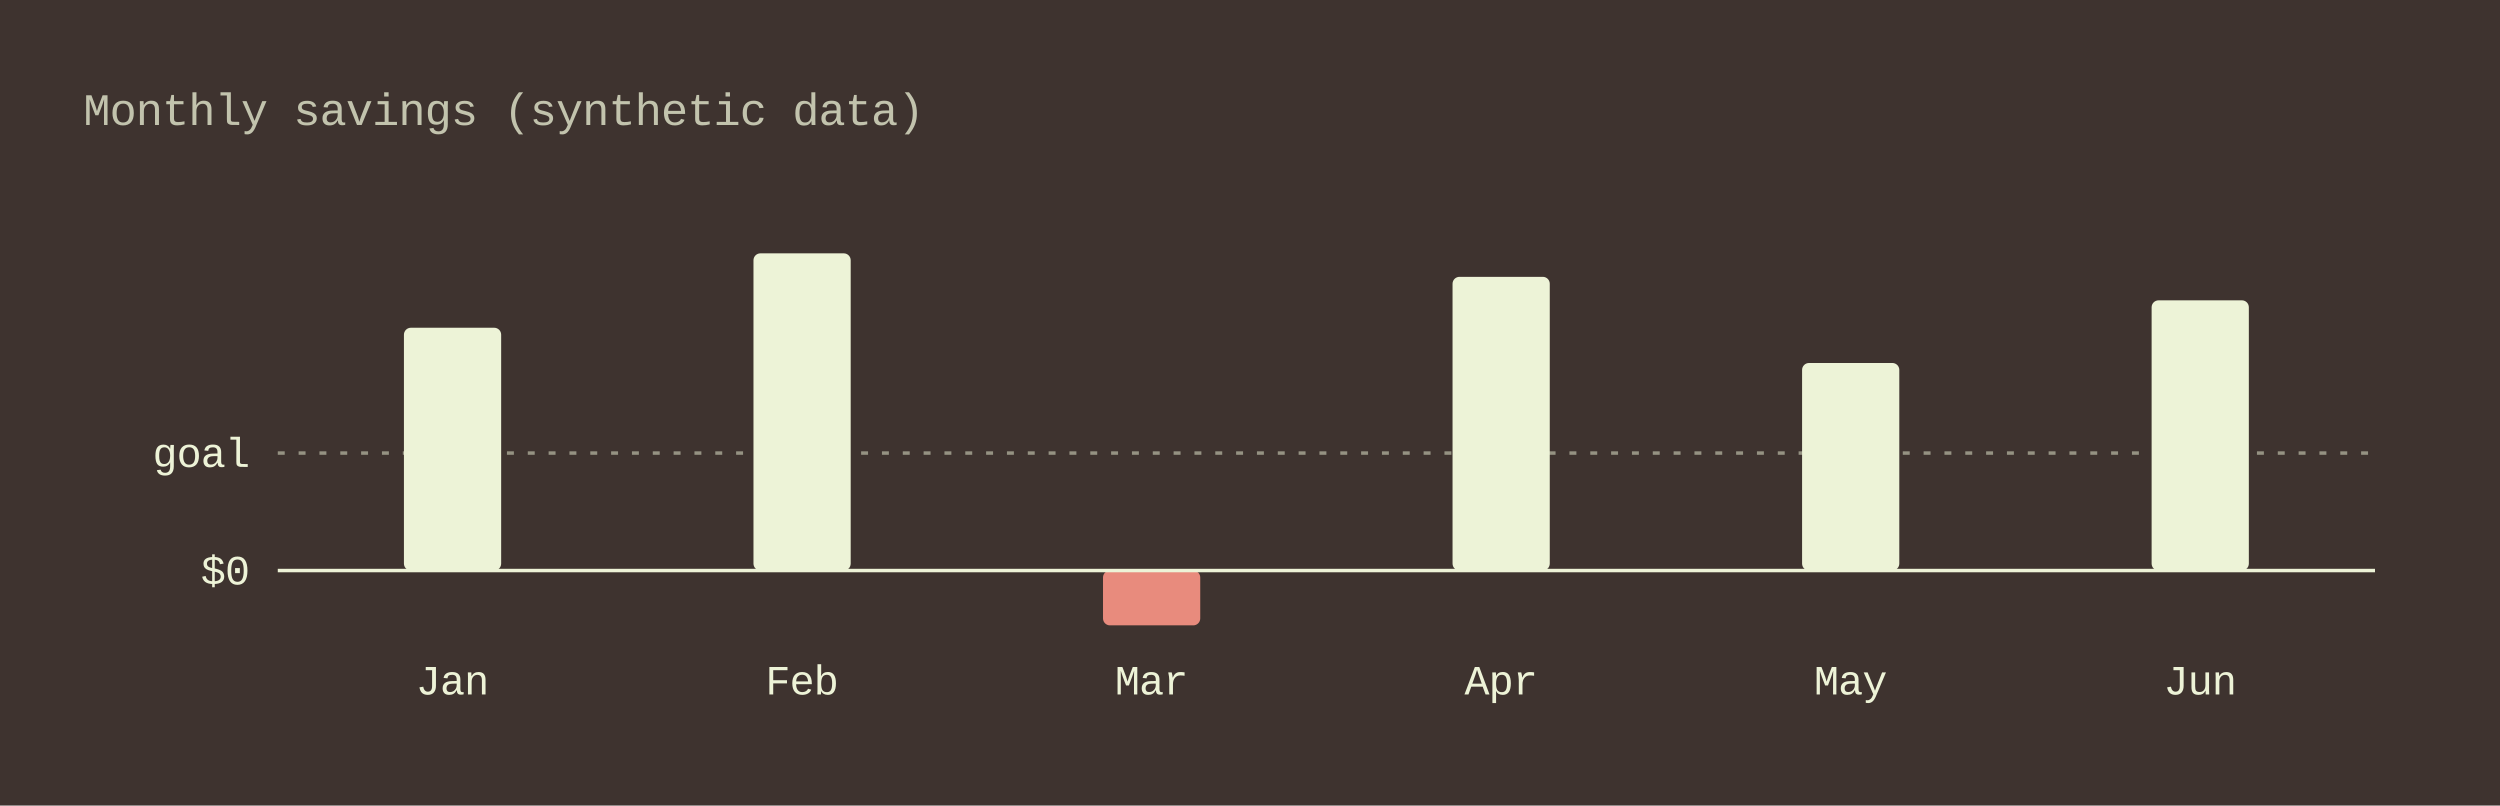
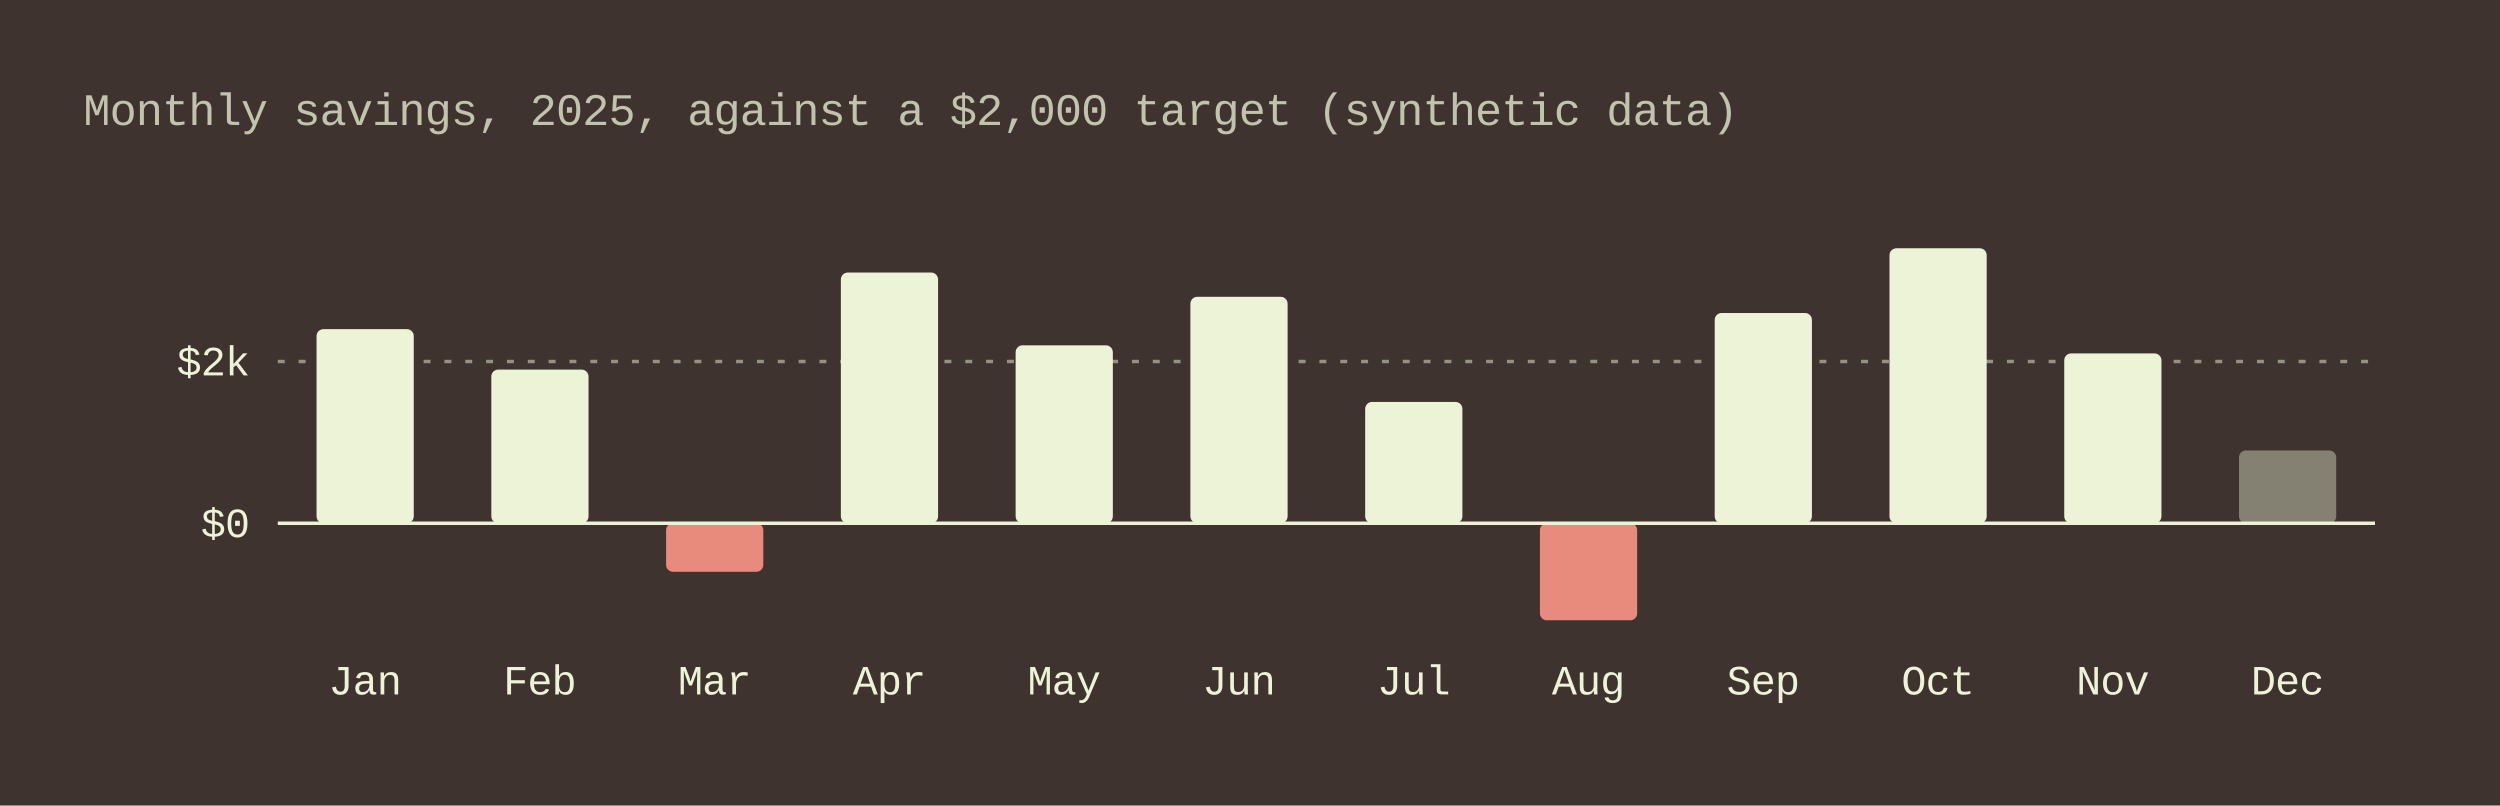
<svg xmlns="http://www.w3.org/2000/svg" width="720" height="232" viewBox="0 0 720 232" style="color:#edf3d7;font-family:ui-monospace, SFMono-Regular, Menlo, Consolas, 'Liberation Mono', monospace">
  <style>svg text { font-family: ui-monospace, SFMono-Regular, Menlo, Consolas, 'Liberation Mono', monospace; font-size: 12px; fill: currentColor; letter-spacing: -0.24px; font-variant-numeric: tabular-nums; }</style>
  <rect width="100%" height="100%" fill="#3e332f" />
-   <text x="24" y="36" style="font-size:13px;opacity:.75">Monthly savings (synthetic data)</text>
-   <svg viewBox="0 0 672 160" width="672" height="160" class="sediment" role="img" aria-label="Monthly savings" aria-describedby="sediment-6-desc" tabindex="0" overflow="visible" x="24" y="48">
-     <line x1="56" x2="660" y1="82.481" y2="82.481" stroke="rgba(237,243,215,0.5)" stroke-width="1" stroke-dasharray="2 4" />
-     <text x="48" y="86.481" text-anchor="end">goal</text>
-     <rect x="92.333" y="46.391" width="28" height="69.925" rx="2" fill="#edf3d7" opacity="1" />
-     <text x="106.333" y="152" text-anchor="middle">Jan</text>
-     <rect x="193" y="24.962" width="28" height="91.353" rx="2" fill="#edf3d7" opacity="1" />
-     <text x="207" y="152" text-anchor="middle">Feb</text>
-     <rect x="293.667" y="116.316" width="28" height="15.789" rx="2" fill="#e88b7d" opacity="1" />
-     <text x="307.667" y="152" text-anchor="middle">Mar</text>
-     <rect x="394.333" y="31.729" width="28" height="84.586" rx="2" fill="#edf3d7" opacity="1" />
-     <text x="408.333" y="152" text-anchor="middle">Apr</text>
-     <rect x="495" y="56.541" width="28" height="59.774" rx="2" fill="#edf3d7" opacity="1" />
-     <text x="509" y="152" text-anchor="middle">May</text>
-     <rect x="595.667" y="38.496" width="28" height="77.82" rx="2" fill="#edf3d7" opacity="1" />
-     <text x="609.667" y="152" text-anchor="middle">Jun</text>
-     <line x1="56" x2="660" y1="116.316" y2="116.316" stroke="#edf3d7" stroke-width="1" />
-     <text x="48" y="120.316" text-anchor="end">$0</text>
-     <g class="sfocus" pointer-events="none" visibility="hidden">
-       <rect fill="none" stroke="currentColor" stroke-width="1.5" rx="3" />
-     </g>
+   <text x="24" y="36" style="font-size:13px;opacity:.75">Monthly savings, 2025, against a $2,000 target (synthetic data)</text>
+   <svg viewBox="0 0 672 160" width="672" height="160" class="sediment" role="img" aria-label="Monthly savings" aria-describedby="sediment-6-desc" x="24" y="48" overflow="visible">
+     <line x1="56" x2="660" y1="56.112" y2="56.112" stroke="rgba(237,243,215,0.5)" stroke-width="1" stroke-dasharray="2 4" />
+     <text x="48" y="60.112" text-anchor="end">$2k</text>
+     <rect x="67.167" y="46.795" width="28" height="55.901" rx="2" fill="#edf3d7" opacity="1" />
+     <text x="81.167" y="152" text-anchor="middle">Jan</text>
+     <rect x="117.5" y="58.441" width="28" height="44.255" rx="2" fill="#edf3d7" opacity="1" />
+     <text x="131.5" y="152" text-anchor="middle">Feb</text>
+     <rect x="167.833" y="102.696" width="28" height="13.975" rx="2" fill="#e88b7d" opacity="1" />
+     <text x="181.833" y="152" text-anchor="middle">Mar</text>
+     <rect x="218.167" y="30.491" width="28" height="72.205" rx="2" fill="#edf3d7" opacity="1" />
+     <text x="232.167" y="152" text-anchor="middle">Apr</text>
+     <rect x="268.5" y="51.453" width="28" height="51.242" rx="2" fill="#edf3d7" opacity="1" />
+     <text x="282.5" y="152" text-anchor="middle">May</text>
+     <rect x="318.833" y="37.478" width="28" height="65.217" rx="2" fill="#edf3d7" opacity="1" />
+     <text x="332.833" y="152" text-anchor="middle">Jun</text>
+     <rect x="369.167" y="67.758" width="28" height="34.938" rx="2" fill="#edf3d7" opacity="1" />
+     <text x="383.167" y="152" text-anchor="middle">Jul</text>
+     <rect x="419.5" y="102.696" width="28" height="27.95" rx="2" fill="#e88b7d" opacity="1" />
+     <text x="433.5" y="152" text-anchor="middle">Aug</text>
+     <rect x="469.833" y="42.137" width="28" height="60.559" rx="2" fill="#edf3d7" opacity="1" />
+     <text x="483.833" y="152" text-anchor="middle">Sep</text>
+     <rect x="520.167" y="23.503" width="28" height="79.193" rx="2" fill="#edf3d7" opacity="1" />
+     <text x="534.167" y="152" text-anchor="middle">Oct</text>
+     <rect x="570.5" y="53.783" width="28" height="48.913" rx="2" fill="#edf3d7" opacity="1" />
+     <text x="584.5" y="152" text-anchor="middle">Nov</text>
+     <rect x="620.833" y="81.733" width="28" height="20.963" rx="2" fill="#edf3d7" opacity="0.4" />
+     <text x="634.833" y="152" text-anchor="middle">Dec</text>
+     <line x1="56" x2="660" y1="102.696" y2="102.696" stroke="#edf3d7" stroke-width="1" />
+     <text x="48" y="106.696" text-anchor="end">$0</text>
  </svg>
</svg>
